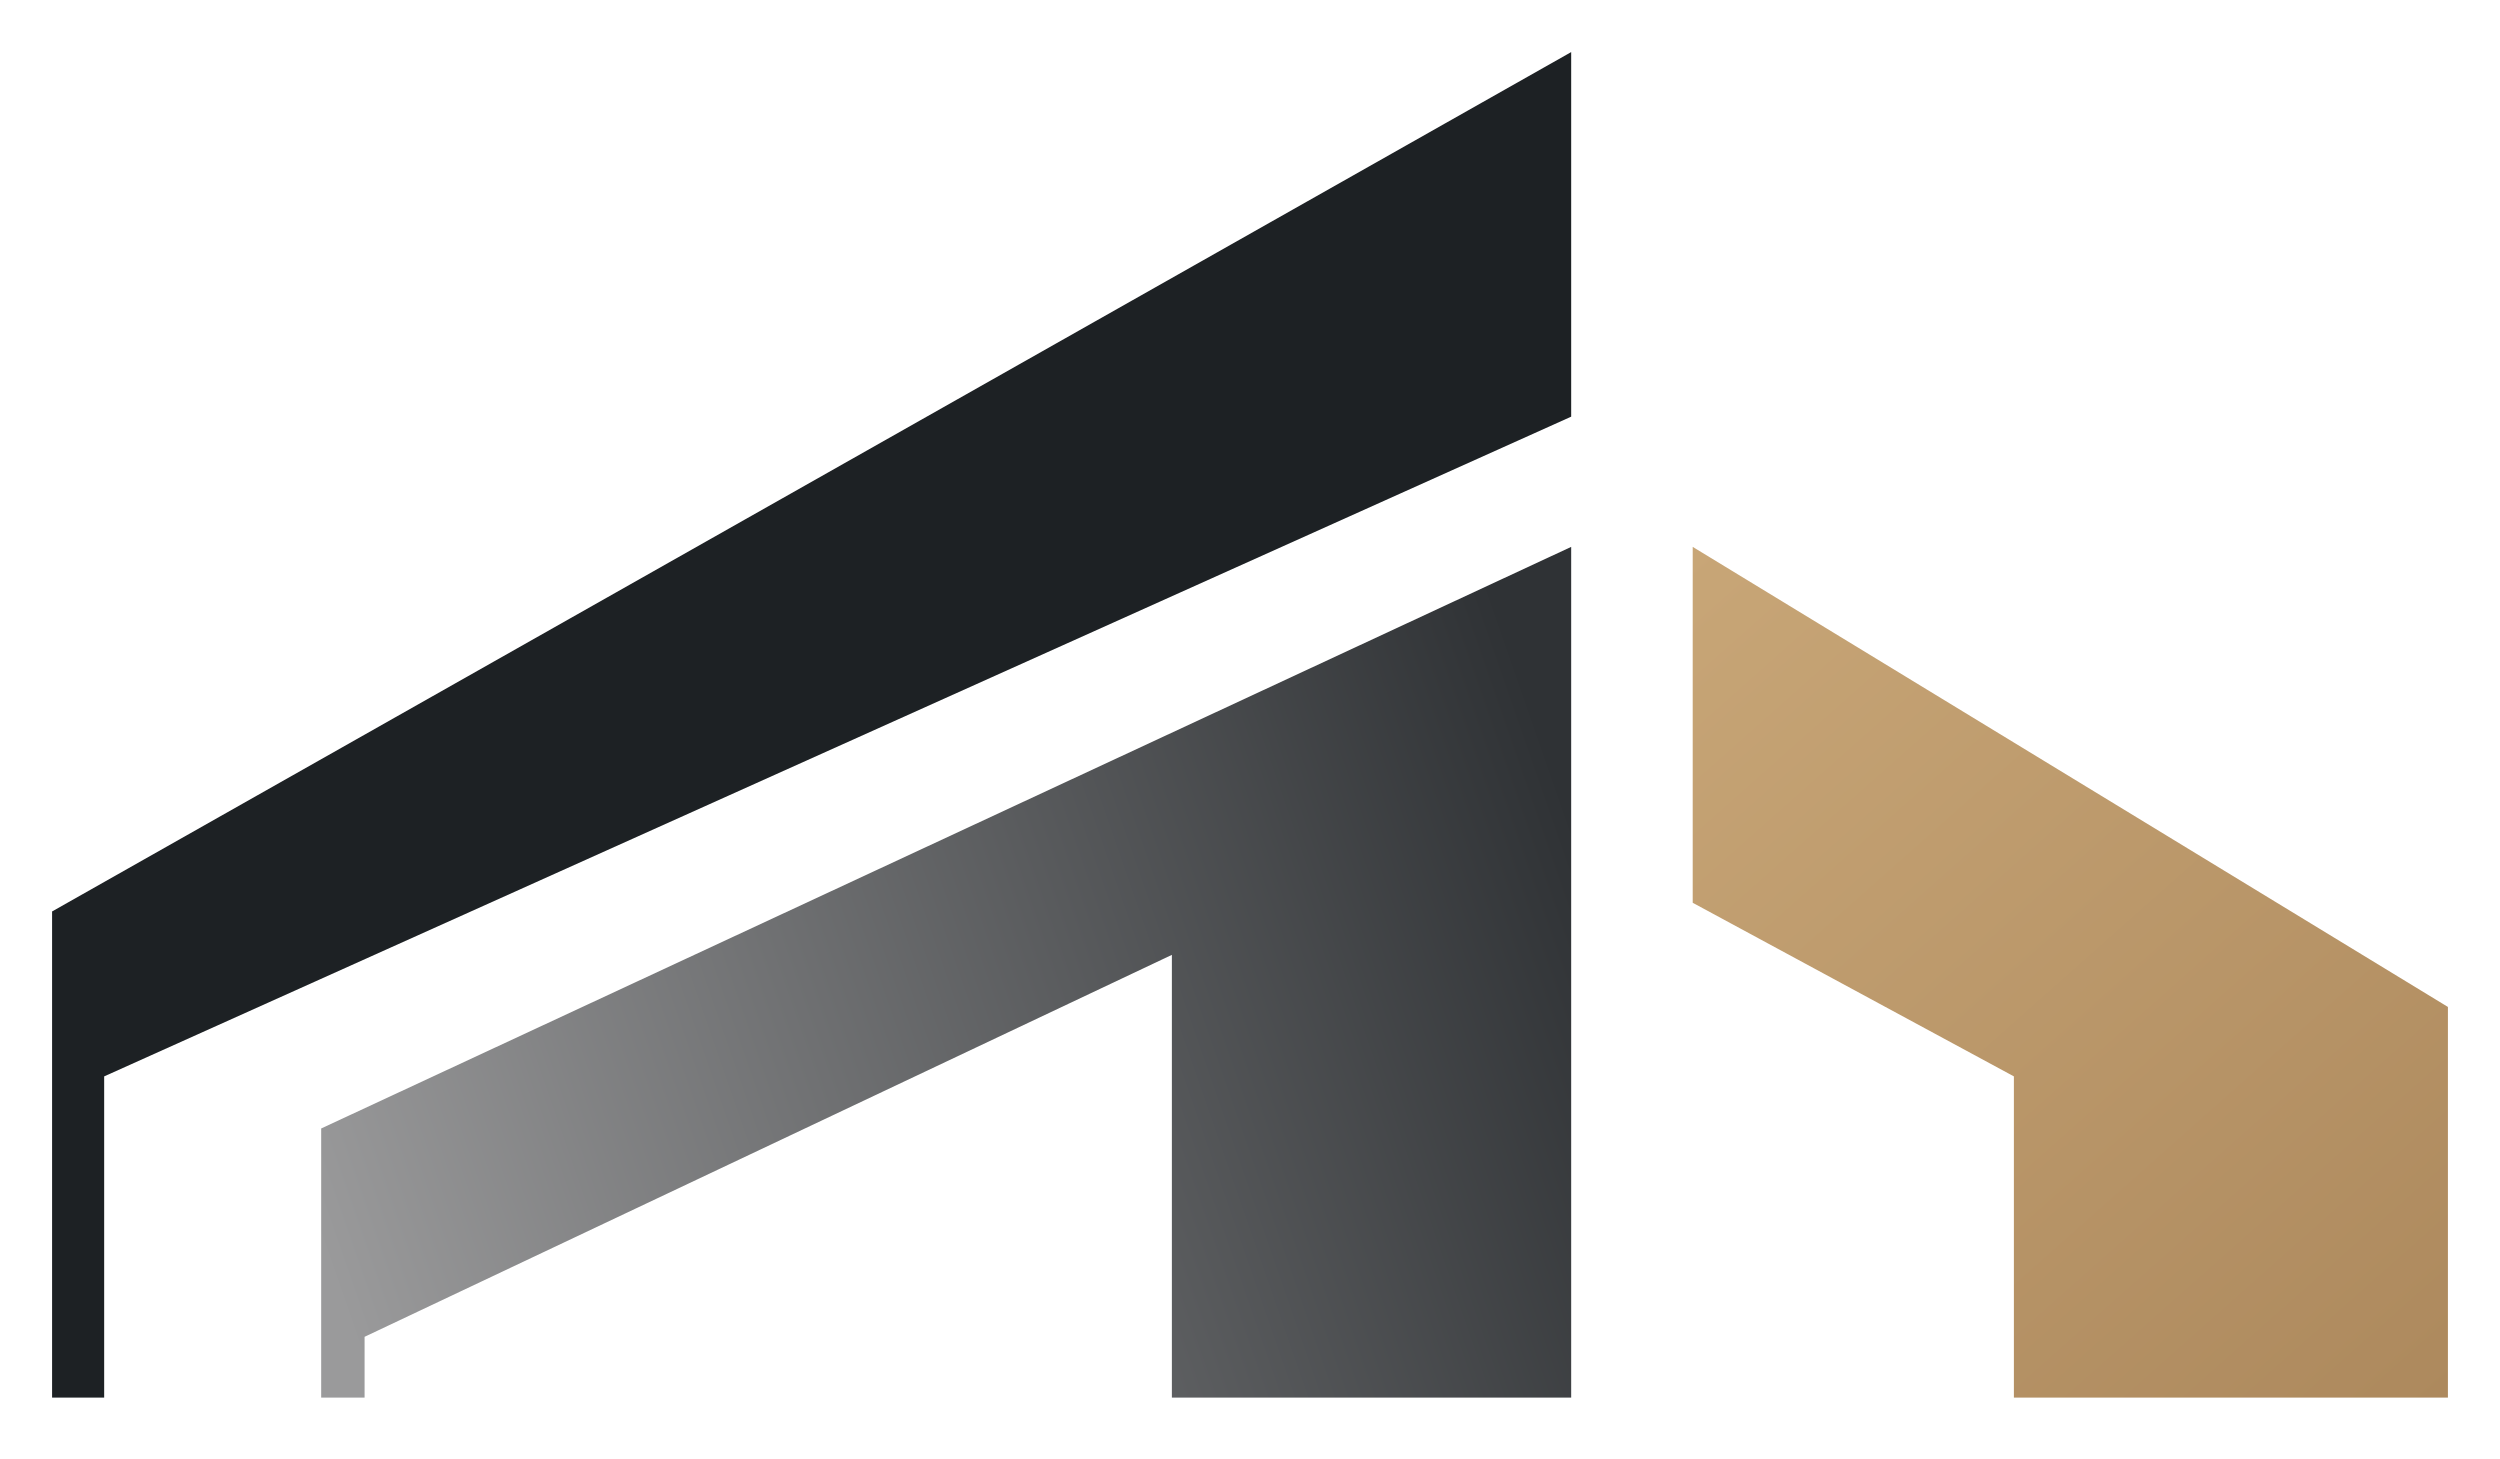
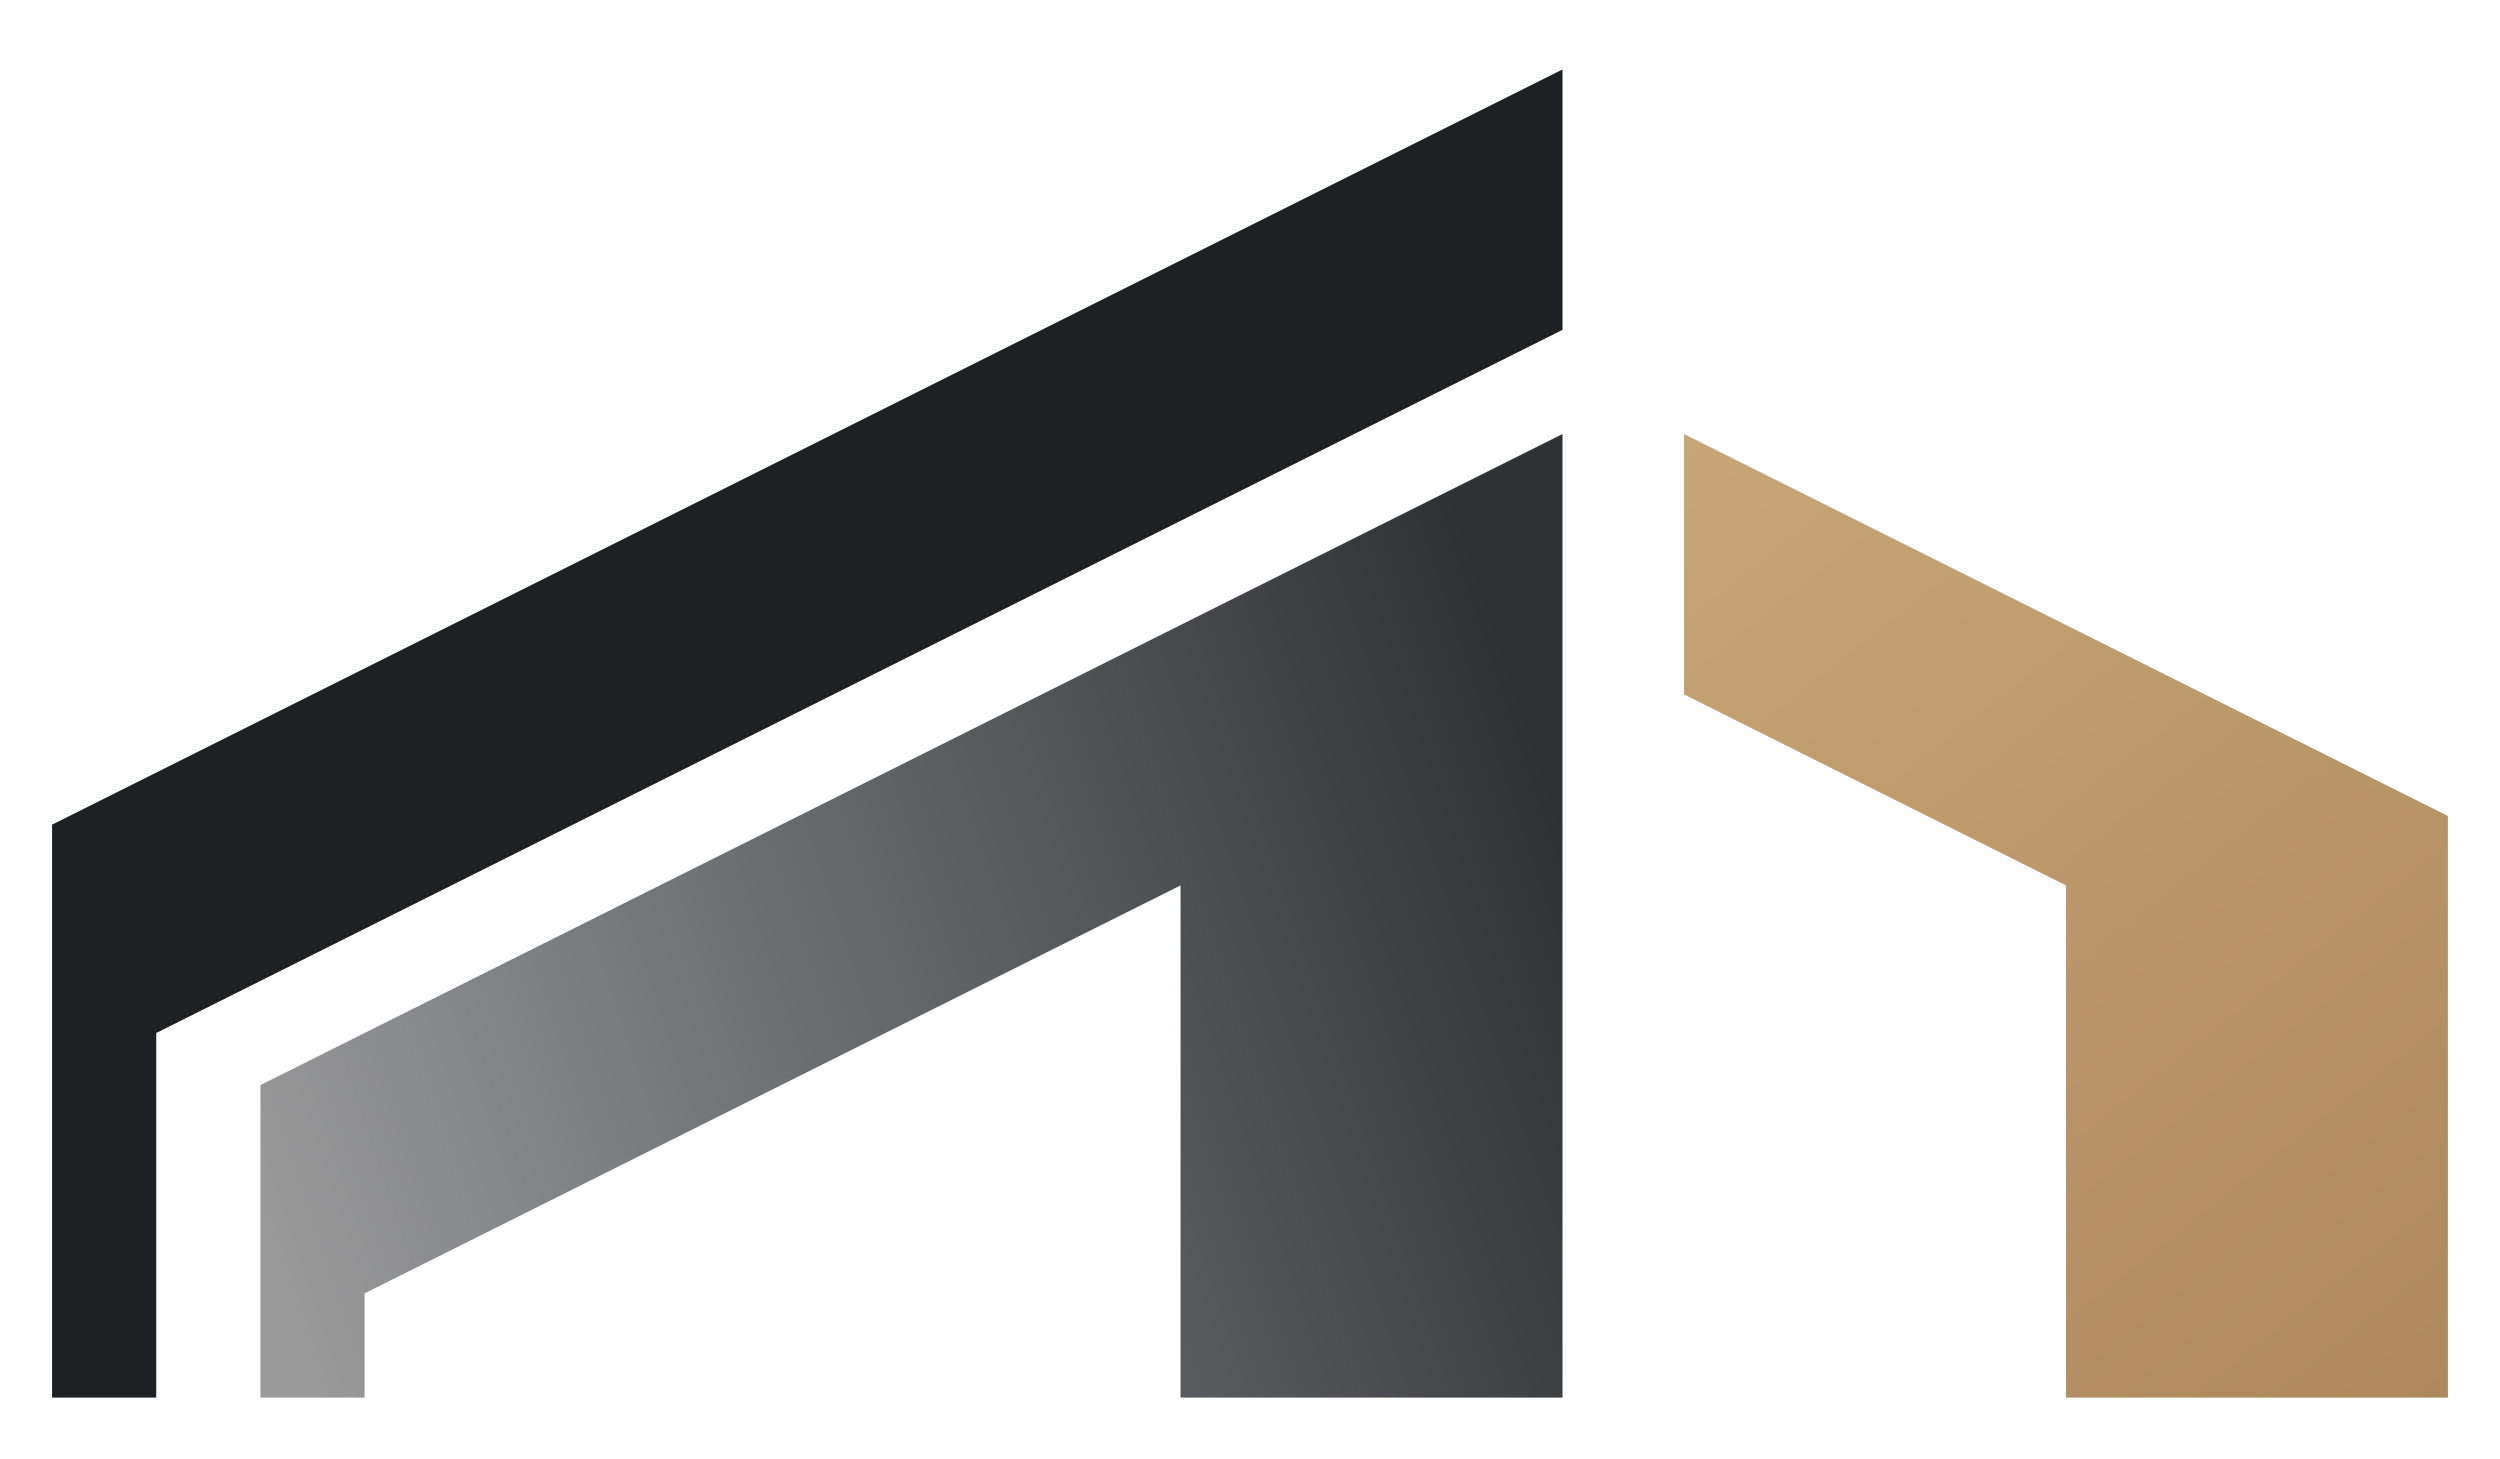
<svg xmlns="http://www.w3.org/2000/svg" viewBox="70 16 288 168" role="img" aria-label="GARON Construction">
  <defs>
-     <linearGradient id="gmlight" x1="107" y1="160" x2="251" y2="110" gradientUnits="userSpaceOnUse">
+     <linearGradient id="gmlight" x1="100" y1="160" x2="250" y2="110" gradientUnits="userSpaceOnUse">
      <stop offset="0" stop-color="#9a9a9b" />
      <stop offset="1" stop-color="#2f3235" />
    </linearGradient>
-     <linearGradient id="gglight" x1="265" y1="79" x2="352" y2="177" gradientUnits="userSpaceOnUse">
+     <linearGradient id="gglight" x1="264" y1="66" x2="352" y2="177" gradientUnits="userSpaceOnUse">
      <stop offset="0" stop-color="#c8a677" />
      <stop offset="1" stop-color="#ad895d" />
    </linearGradient>
  </defs>
-   <path fill="#1d2124" d="M251 22 L251 64 L82 140 L82 177 L76 177 L76 121 Z" />
-   <path fill="url(#gmlight)" d="M251 79 L251 177 L205 177 L205 126 L112 170 L112 177 L107 177 L107 146 Z" />
-   <path fill="url(#gglight)" d="M265 79 L352 132 L352 177 L302 177 L302 140 L265 120 Z" />
+   <path fill="#1d2124" d="M250 24 L250 54 L88 135 L88 177 L76 177 L76 111 Z" />
+   <path fill="url(#gmlight)" d="M250 66 L250 177 L206 177 L206 118 L112 165 L112 177 L100 177 L100 141 Z" />
+   <path fill="url(#gglight)" d="M264 66 L352 110 L352 177 L308 177 L308 118 L264 96 Z" />
</svg>
